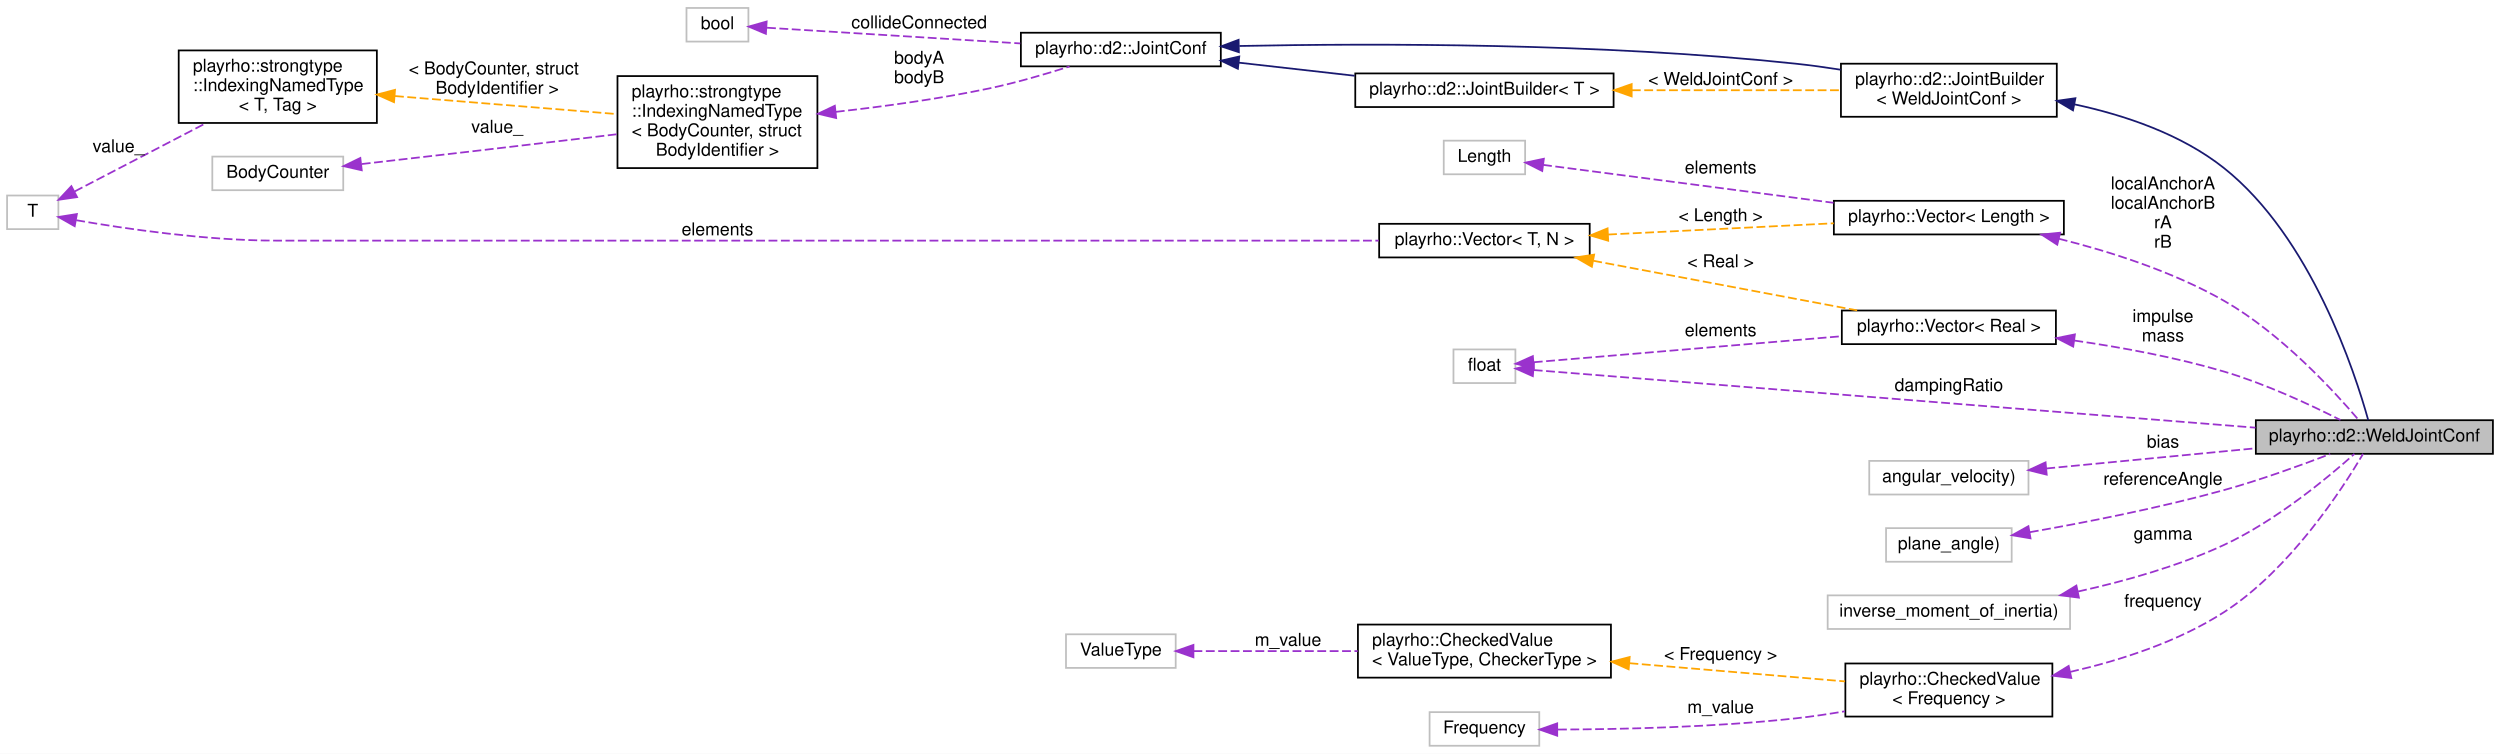
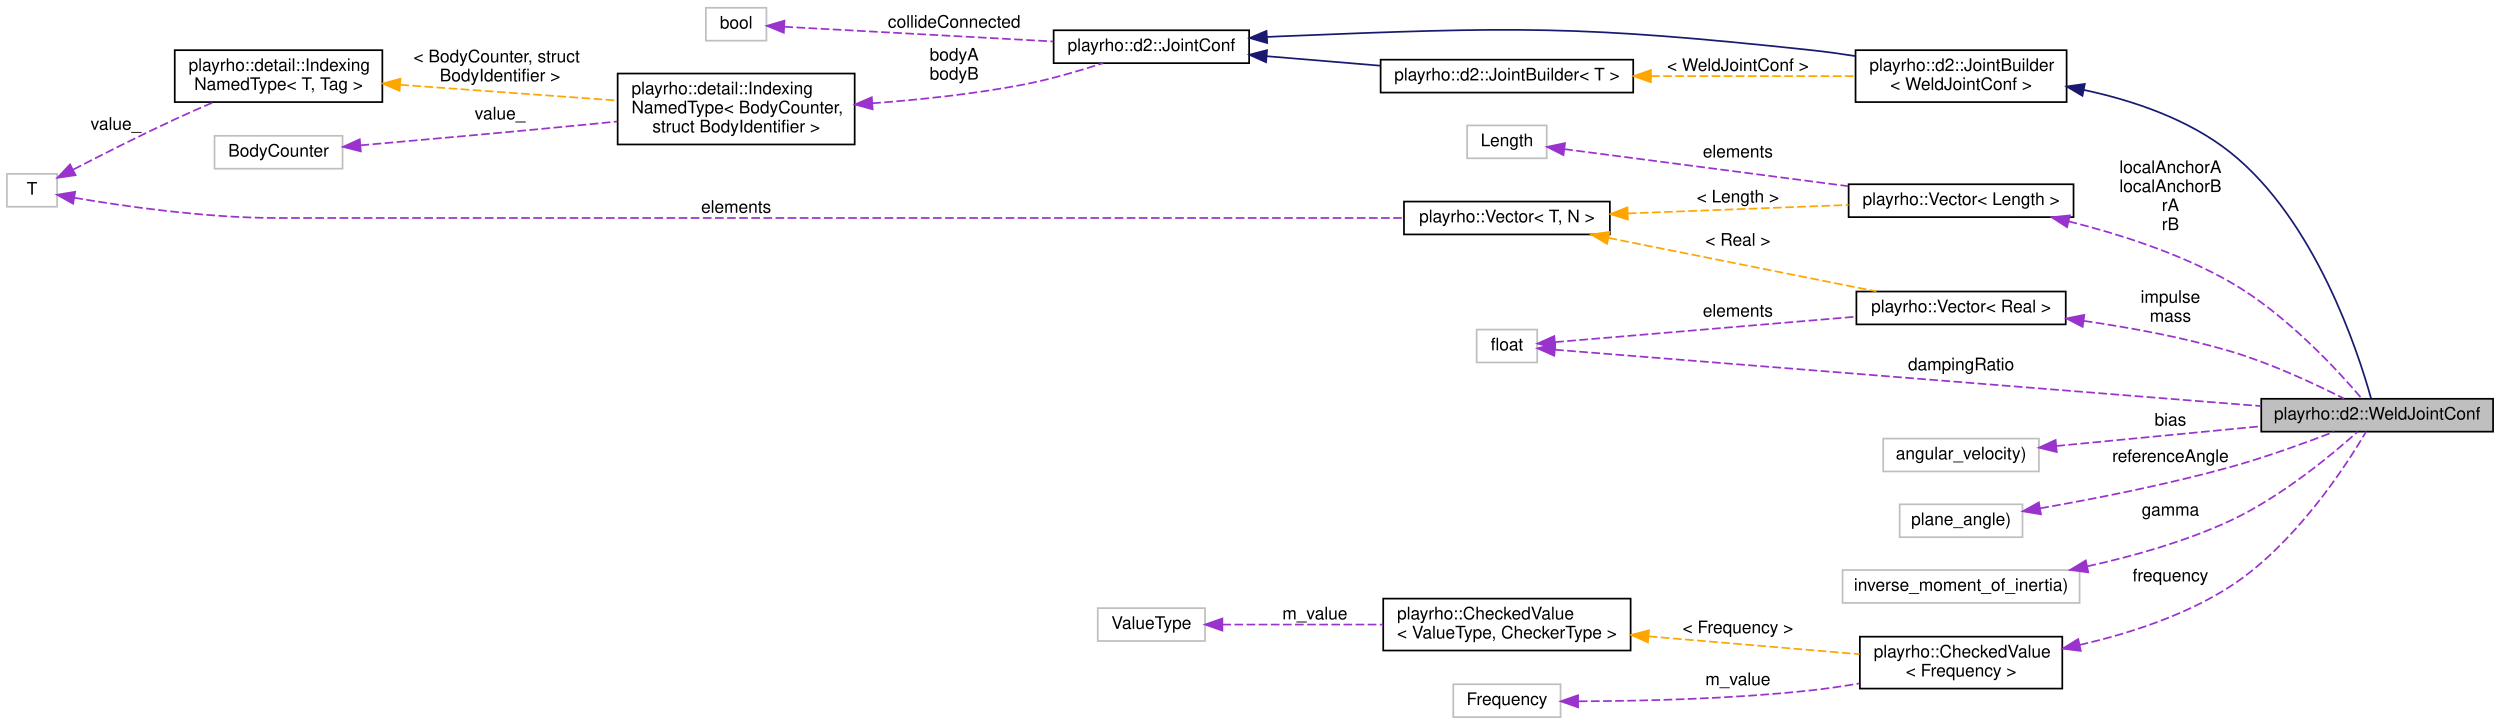
- <svg xmlns="http://www.w3.org/2000/svg" xmlns:xlink="http://www.w3.org/1999/xlink" width="1413pt" height="426pt" viewBox="0.00 0.00 1413.00 426.00">
-   <g id="graph0" class="graph" transform="scale(1 1) rotate(0) translate(4 422)">
-     <polygon fill="white" stroke="transparent" points="-4,4 -4,-422 1409,-422 1409,4 -4,4" />
+ <svg xmlns="http://www.w3.org/2000/svg" xmlns:xlink="http://www.w3.org/1999/xlink" width="1445pt" height="419pt" viewBox="0.00 0.00 1445.00 419.00">
+   <g id="graph0" class="graph" transform="scale(1 1) rotate(0) translate(4 415)">
+     <polygon fill="white" stroke="transparent" points="-4,4 -4,-415 1441,-415 1441,4 -4,4" />
    <g id="node1" class="node">
      <g id="a_node1">
        <a xlink:title="Weld joint definition.">
-           <polygon fill="#bfbfbf" stroke="black" points="1271,-165.5 1271,-184.5 1405,-184.5 1405,-165.5 1271,-165.5" />
-           <text text-anchor="middle" x="1338" y="-172.5" font-family="Helvetica,sans-Serif" font-size="10.00">playrho::d2::WeldJointConf</text>
+           <polygon fill="#bfbfbf" stroke="black" points="1303,-165.5 1303,-184.5 1437,-184.5 1437,-165.5 1303,-165.5" />
+           <text text-anchor="middle" x="1370" y="-172.5" font-family="Helvetica,sans-Serif" font-size="10.00">playrho::d2::WeldJointConf</text>
        </a>
      </g>
    </g>
    <g id="node2" class="node">
      <g id="a_node2">
        <a xlink:href="structplayrho_1_1d2_1_1JointBuilder.html" target="_top" xlink:title=" ">
-           <polygon fill="white" stroke="black" points="1036.5,-356 1036.5,-386 1158.5,-386 1158.5,-356 1036.5,-356" />
-           <text text-anchor="start" x="1044.5" y="-374" font-family="Helvetica,sans-Serif" font-size="10.00">playrho::d2::JointBuilder</text>
-           <text text-anchor="middle" x="1097.5" y="-363" font-family="Helvetica,sans-Serif" font-size="10.00">&lt; WeldJointConf &gt;</text>
+           <polygon fill="white" stroke="black" points="1068.5,-356 1068.5,-386 1190.5,-386 1190.5,-356 1068.5,-356" />
+           <text text-anchor="start" x="1076.5" y="-374" font-family="Helvetica,sans-Serif" font-size="10.00">playrho::d2::JointBuilder</text>
+           <text text-anchor="middle" x="1129.5" y="-363" font-family="Helvetica,sans-Serif" font-size="10.00">&lt; WeldJointConf &gt;</text>
        </a>
      </g>
    </g>
    <g id="edge1" class="edge">
-       <path fill="none" stroke="midnightblue" d="M1168.48,-363.02C1197.07,-356.91 1228.98,-346.1 1253,-327 1302.33,-287.79 1327.1,-211.29 1334.53,-184.52" />
-       <polygon fill="midnightblue" stroke="midnightblue" points="1167.66,-359.62 1158.53,-365 1169.02,-366.49 1167.66,-359.62" />
+       <path fill="none" stroke="midnightblue" d="M1200.48,-363.02C1229.07,-356.91 1260.98,-346.1 1285,-327 1334.33,-287.79 1359.1,-211.29 1366.53,-184.52" />
+       <polygon fill="midnightblue" stroke="midnightblue" points="1199.66,-359.62 1190.53,-365 1201.02,-366.49 1199.66,-359.62" />
    </g>
    <g id="node3" class="node">
      <g id="a_node3">
-         <a xlink:href="structplayrho_1_1d2_1_1JointConf.html" target="_top" xlink:title="Abstract base joint definition class.">
-           <polygon fill="white" stroke="black" points="573,-384.5 573,-403.5 686,-403.5 686,-384.5 573,-384.5" />
-           <text text-anchor="middle" x="629.5" y="-391.5" font-family="Helvetica,sans-Serif" font-size="10.00">playrho::d2::JointConf</text>
+         <a xlink:href="structplayrho_1_1d2_1_1JointConf.html" target="_top" xlink:title="Base joint definition class.">
+           <polygon fill="white" stroke="black" points="605,-378.5 605,-397.5 718,-397.5 718,-378.5 605,-378.5" />
+           <text text-anchor="middle" x="661.5" y="-385.5" font-family="Helvetica,sans-Serif" font-size="10.00">playrho::d2::JointConf</text>
        </a>
      </g>
    </g>
    <g id="edge2" class="edge">
-       <path fill="none" stroke="midnightblue" d="M696.52,-396.01C772.57,-397.54 901.19,-397.71 1011,-386 1019.24,-385.12 1027.89,-383.93 1036.39,-382.59" />
-       <polygon fill="midnightblue" stroke="midnightblue" points="696.21,-392.5 686.14,-395.79 696.06,-399.5 696.21,-392.5" />
+       <path fill="none" stroke="midnightblue" d="M728.32,-393.64C730.92,-393.78 733.48,-393.9 736,-394 872.38,-399.56 907.28,-400.47 1043,-386 1051.24,-385.12 1059.89,-383.93 1068.39,-382.59" />
+       <polygon fill="midnightblue" stroke="midnightblue" points="728.45,-390.14 718.25,-393.03 728.03,-397.13 728.45,-390.14" />
    </g>
    <g id="node9" class="node">
      <g id="a_node9">
        <a xlink:href="structplayrho_1_1d2_1_1JointBuilder.html" target="_top" xlink:title="Joint builder definition structure.">
-           <polygon fill="white" stroke="black" points="762,-361.5 762,-380.5 908,-380.5 908,-361.5 762,-361.5" />
-           <text text-anchor="middle" x="835" y="-368.5" font-family="Helvetica,sans-Serif" font-size="10.00">playrho::d2::JointBuilder&lt; T &gt;</text>
+           <polygon fill="white" stroke="black" points="794,-361.5 794,-380.5 940,-380.5 940,-361.5 794,-361.5" />
+           <text text-anchor="middle" x="867" y="-368.5" font-family="Helvetica,sans-Serif" font-size="10.00">playrho::d2::JointBuilder&lt; T &gt;</text>
        </a>
      </g>
    </g>
    <g id="edge9" class="edge">
-       <path fill="none" stroke="midnightblue" d="M696.16,-386.58C717.06,-384.22 740.3,-381.59 761.64,-379.18" />
-       <polygon fill="midnightblue" stroke="midnightblue" points="695.65,-383.11 686.11,-387.72 696.44,-390.07 695.65,-383.11" />
+       <path fill="none" stroke="midnightblue" d="M728.16,-382.51C749.06,-380.77 772.3,-378.83 793.64,-377.04" />
+       <polygon fill="midnightblue" stroke="midnightblue" points="727.78,-379.03 718.11,-383.35 728.36,-386.01 727.78,-379.03" />
    </g>
    <g id="node4" class="node">
      <g id="a_node4">
-         <a xlink:href="classplayrho_1_1strongtype_1_1IndexingNamedType.html" target="_top" xlink:title=" ">
-           <polygon fill="white" stroke="black" points="345,-327 345,-379 458,-379 458,-327 345,-327" />
-           <text text-anchor="start" x="353" y="-367" font-family="Helvetica,sans-Serif" font-size="10.00">playrho::strongtype</text>
-           <text text-anchor="start" x="353" y="-356" font-family="Helvetica,sans-Serif" font-size="10.00">::IndexingNamedType</text>
-           <text text-anchor="start" x="353" y="-345" font-family="Helvetica,sans-Serif" font-size="10.00">&lt; BodyCounter, struct</text>
-           <text text-anchor="middle" x="401.5" y="-334" font-family="Helvetica,sans-Serif" font-size="10.00"> BodyIdentifier &gt;</text>
+         <a xlink:href="classplayrho_1_1detail_1_1IndexingNamedType.html" target="_top" xlink:title=" ">
+           <polygon fill="white" stroke="black" points="353,-331.5 353,-372.5 490,-372.5 490,-331.5 353,-331.5" />
+           <text text-anchor="start" x="361" y="-360.5" font-family="Helvetica,sans-Serif" font-size="10.00">playrho::detail::Indexing</text>
+           <text text-anchor="start" x="361" y="-349.5" font-family="Helvetica,sans-Serif" font-size="10.00">NamedType&lt; BodyCounter,</text>
+           <text text-anchor="middle" x="421.5" y="-338.5" font-family="Helvetica,sans-Serif" font-size="10.00"> struct BodyIdentifier &gt;</text>
        </a>
      </g>
    </g>
    <g id="edge3" class="edge">
-       <path fill="none" stroke="#9a32cd" stroke-dasharray="5,2" d="M468.4,-358.78C495.41,-361.78 526.87,-366.08 555,-372 570.25,-375.21 586.91,-380.08 600.51,-384.42" />
-       <polygon fill="#9a32cd" stroke="#9a32cd" points="468.6,-355.28 458.28,-357.7 467.85,-362.24 468.6,-355.28" />
-       <text text-anchor="middle" x="515.5" y="-386" font-family="Helvetica,sans-Serif" font-size="10.00"> bodyA</text>
-       <text text-anchor="middle" x="515.5" y="-375" font-family="Helvetica,sans-Serif" font-size="10.00">bodyB</text>
+       <path fill="none" stroke="#9a32cd" stroke-dasharray="5,2" d="M500.15,-355.31C527.74,-357.36 558.91,-360.66 587,-366 602.7,-368.99 619.83,-374.01 633.6,-378.5" />
+       <polygon fill="#9a32cd" stroke="#9a32cd" points="500.38,-351.82 490.16,-354.61 499.89,-358.8 500.38,-351.82" />
+       <text text-anchor="middle" x="547.5" y="-380" font-family="Helvetica,sans-Serif" font-size="10.00"> bodyA</text>
+       <text text-anchor="middle" x="547.5" y="-369" font-family="Helvetica,sans-Serif" font-size="10.00">bodyB</text>
    </g>
    <g id="node5" class="node">
      <g id="a_node5">
        <a xlink:title=" ">
-           <polygon fill="white" stroke="#bfbfbf" points="116,-314.5 116,-333.5 190,-333.5 190,-314.5 116,-314.5" />
-           <text text-anchor="middle" x="153" y="-321.5" font-family="Helvetica,sans-Serif" font-size="10.00">BodyCounter</text>
+           <polygon fill="white" stroke="#bfbfbf" points="120,-317.5 120,-336.5 194,-336.5 194,-317.5 120,-317.5" />
+           <text text-anchor="middle" x="157" y="-324.5" font-family="Helvetica,sans-Serif" font-size="10.00">BodyCounter</text>
        </a>
      </g>
    </g>
    <g id="edge4" class="edge">
-       <path fill="none" stroke="#9a32cd" stroke-dasharray="5,2" d="M200.46,-329.29C235.3,-333.27 284.15,-338.9 327,-344 332.74,-344.68 338.74,-345.41 344.72,-346.13" />
-       <polygon fill="#9a32cd" stroke="#9a32cd" points="200.46,-325.76 190.12,-328.1 199.66,-332.72 200.46,-325.76" />
-       <text text-anchor="middle" x="277" y="-347" font-family="Helvetica,sans-Serif" font-size="10.00"> value_</text>
+       <path fill="none" stroke="#9a32cd" stroke-dasharray="5,2" d="M204.41,-331.01C240.12,-334.14 290.7,-338.67 335,-343 340.79,-343.57 346.81,-344.17 352.84,-344.78" />
+       <polygon fill="#9a32cd" stroke="#9a32cd" points="204.55,-327.51 194.29,-330.12 203.94,-334.48 204.55,-327.51" />
+       <text text-anchor="middle" x="285" y="-346" font-family="Helvetica,sans-Serif" font-size="10.00"> value_</text>
    </g>
    <g id="node6" class="node">
      <g id="a_node6">
-         <a xlink:href="classplayrho_1_1strongtype_1_1IndexingNamedType.html" target="_top" xlink:title="An indexable, hashable, named &quot;strong type&quot; template class.">
-           <polygon fill="white" stroke="black" points="97,-352.5 97,-393.5 209,-393.5 209,-352.5 97,-352.5" />
-           <text text-anchor="start" x="105" y="-381.5" font-family="Helvetica,sans-Serif" font-size="10.00">playrho::strongtype</text>
-           <text text-anchor="start" x="105" y="-370.5" font-family="Helvetica,sans-Serif" font-size="10.00">::IndexingNamedType</text>
-           <text text-anchor="middle" x="153" y="-359.5" font-family="Helvetica,sans-Serif" font-size="10.00">&lt; T, Tag &gt;</text>
+         <a xlink:href="classplayrho_1_1detail_1_1IndexingNamedType.html" target="_top" xlink:title="An indexable, hashable, named &quot;strong type&quot; template class.">
+           <polygon fill="white" stroke="black" points="97,-356 97,-386 217,-386 217,-356 97,-356" />
+           <text text-anchor="start" x="105" y="-374" font-family="Helvetica,sans-Serif" font-size="10.00">playrho::detail::Indexing</text>
+           <text text-anchor="middle" x="157" y="-363" font-family="Helvetica,sans-Serif" font-size="10.00">NamedType&lt; T, Tag &gt;</text>
        </a>
      </g>
    </g>
    <g id="edge5" class="edge">
-       <path fill="none" stroke="orange" stroke-dasharray="5,2" d="M219.24,-367.71C258.34,-364.53 307.53,-360.54 344.8,-357.52" />
-       <polygon fill="orange" stroke="orange" points="218.7,-364.24 209.01,-368.54 219.26,-371.22 218.7,-364.24" />
-       <text text-anchor="start" x="227" y="-380" font-family="Helvetica,sans-Serif" font-size="10.00"> &lt; BodyCounter, struct</text>
-       <text text-anchor="middle" x="277" y="-369" font-family="Helvetica,sans-Serif" font-size="10.00"> BodyIdentifier &gt;</text>
+       <path fill="none" stroke="orange" stroke-dasharray="5,2" d="M227.39,-365.98C266.13,-363.17 314.19,-359.69 352.68,-356.91" />
+       <polygon fill="orange" stroke="orange" points="226.96,-362.5 217.24,-366.71 227.46,-369.48 226.96,-362.5" />
+       <text text-anchor="start" x="235" y="-379" font-family="Helvetica,sans-Serif" font-size="10.00"> &lt; BodyCounter, struct</text>
+       <text text-anchor="middle" x="285" y="-368" font-family="Helvetica,sans-Serif" font-size="10.00"> BodyIdentifier &gt;</text>
    </g>
    <g id="node7" class="node">
      <g id="a_node7">
        <a xlink:title=" ">
-           <polygon fill="white" stroke="#bfbfbf" points="0,-292.5 0,-311.5 29,-311.5 29,-292.5 0,-292.5" />
-           <text text-anchor="middle" x="14.5" y="-299.5" font-family="Helvetica,sans-Serif" font-size="10.00">T</text>
+           <polygon fill="white" stroke="#bfbfbf" points="0,-295.5 0,-314.5 29,-314.5 29,-295.5 0,-295.5" />
+           <text text-anchor="middle" x="14.5" y="-302.5" font-family="Helvetica,sans-Serif" font-size="10.00">T</text>
        </a>
      </g>
    </g>
    <g id="edge6" class="edge">
-       <path fill="none" stroke="#9a32cd" stroke-dasharray="5,2" d="M38.15,-313.78C58.37,-324.3 88.42,-339.93 112.57,-352.49" />
-       <polygon fill="#9a32cd" stroke="#9a32cd" points="39.57,-310.58 29.09,-309.07 36.34,-316.79 39.57,-310.58" />
-       <text text-anchor="middle" x="63" y="-336" font-family="Helvetica,sans-Serif" font-size="10.00"> value_</text>
+       <path fill="none" stroke="#9a32cd" stroke-dasharray="5,2" d="M38.45,-317.05C54.67,-325.44 77,-336.74 97,-346 104.17,-349.32 111.9,-352.72 119.33,-355.9" />
+       <polygon fill="#9a32cd" stroke="#9a32cd" points="39.7,-313.75 29.21,-312.24 36.47,-319.96 39.7,-313.75" />
+       <text text-anchor="middle" x="63" y="-340" font-family="Helvetica,sans-Serif" font-size="10.00"> value_</text>
    </g>
    <g id="node12" class="node">
      <g id="a_node12">
        <a xlink:href="structplayrho_1_1Vector.html" target="_top" xlink:title="Vector.">
-           <polygon fill="white" stroke="black" points="775.5,-276.5 775.5,-295.5 894.5,-295.5 894.5,-276.5 775.5,-276.5" />
-           <text text-anchor="middle" x="835" y="-283.5" font-family="Helvetica,sans-Serif" font-size="10.00">playrho::Vector&lt; T, N &gt;</text>
+           <polygon fill="white" stroke="black" points="807.5,-279.5 807.5,-298.5 926.5,-298.5 926.5,-279.5 807.5,-279.5" />
+           <text text-anchor="middle" x="867" y="-286.5" font-family="Helvetica,sans-Serif" font-size="10.00">playrho::Vector&lt; T, N &gt;</text>
        </a>
      </g>
    </g>
    <g id="edge13" class="edge">
-       <path fill="none" stroke="#9a32cd" stroke-dasharray="5,2" d="M39.08,-297.54C66.21,-292.81 112.16,-286 152,-286 152,-286 152,-286 630.5,-286 679.26,-286 734.58,-286 775.23,-286" />
-       <polygon fill="#9a32cd" stroke="#9a32cd" points="38.22,-294.14 29,-299.36 39.46,-301.03 38.22,-294.14" />
-       <text text-anchor="middle" x="401.5" y="-289" font-family="Helvetica,sans-Serif" font-size="10.00"> elements</text>
+       <path fill="none" stroke="#9a32cd" stroke-dasharray="5,2" d="M38.97,-300.68C66.79,-295.94 114.6,-289 156,-289 156,-289 156,-289 662.5,-289 711.26,-289 766.58,-289 807.23,-289" />
+       <polygon fill="#9a32cd" stroke="#9a32cd" points="38.25,-297.25 29,-302.43 39.46,-304.15 38.25,-297.25" />
+       <text text-anchor="middle" x="421.5" y="-292" font-family="Helvetica,sans-Serif" font-size="10.00"> elements</text>
    </g>
    <g id="node8" class="node">
      <g id="a_node8">
        <a xlink:title=" ">
-           <polygon fill="white" stroke="#bfbfbf" points="384,-398.5 384,-417.5 419,-417.5 419,-398.5 384,-398.5" />
-           <text text-anchor="middle" x="401.5" y="-405.5" font-family="Helvetica,sans-Serif" font-size="10.00">bool</text>
+           <polygon fill="white" stroke="#bfbfbf" points="404,-391.5 404,-410.5 439,-410.5 439,-391.5 404,-391.5" />
+           <text text-anchor="middle" x="421.5" y="-398.5" font-family="Helvetica,sans-Serif" font-size="10.00">bool</text>
        </a>
      </g>
    </g>
    <g id="edge7" class="edge">
-       <path fill="none" stroke="#9a32cd" stroke-dasharray="5,2" d="M429.53,-406.33C464.72,-404.15 527.1,-400.28 572.66,-397.46" />
-       <polygon fill="#9a32cd" stroke="#9a32cd" points="428.88,-402.86 419.12,-406.97 429.32,-409.85 428.88,-402.86" />
-       <text text-anchor="middle" x="515.5" y="-406" font-family="Helvetica,sans-Serif" font-size="10.00"> collideConnected</text>
+       <path fill="none" stroke="#9a32cd" stroke-dasharray="5,2" d="M449.38,-399.53C486.91,-397.48 555.89,-393.71 604.77,-391.04" />
+       <polygon fill="#9a32cd" stroke="#9a32cd" points="449.03,-396.05 439.24,-400.09 449.41,-403.04 449.03,-396.05" />
+       <text text-anchor="middle" x="547.5" y="-399" font-family="Helvetica,sans-Serif" font-size="10.00"> collideConnected</text>
    </g>
    <g id="edge8" class="edge">
-       <path fill="none" stroke="orange" stroke-dasharray="5,2" d="M918.33,-371C956.65,-371 1001.4,-371 1036.47,-371" />
-       <polygon fill="orange" stroke="orange" points="918.22,-367.5 908.22,-371 918.22,-374.5 918.22,-367.5" />
-       <text text-anchor="middle" x="968.5" y="-374" font-family="Helvetica,sans-Serif" font-size="10.00"> &lt; WeldJointConf &gt;</text>
+       <path fill="none" stroke="orange" stroke-dasharray="5,2" d="M950.33,-371C988.65,-371 1033.4,-371 1068.47,-371" />
+       <polygon fill="orange" stroke="orange" points="950.22,-367.5 940.22,-371 950.22,-374.5 950.22,-367.5" />
+       <text text-anchor="middle" x="1000.5" y="-374" font-family="Helvetica,sans-Serif" font-size="10.00"> &lt; WeldJointConf &gt;</text>
    </g>
    <g id="node10" class="node">
      <g id="a_node10">
        <a xlink:href="structplayrho_1_1Vector.html" target="_top" xlink:title=" ">
-           <polygon fill="white" stroke="black" points="1032.5,-289.5 1032.5,-308.5 1162.5,-308.5 1162.5,-289.5 1032.5,-289.5" />
-           <text text-anchor="middle" x="1097.5" y="-296.5" font-family="Helvetica,sans-Serif" font-size="10.00">playrho::Vector&lt; Length &gt;</text>
+           <polygon fill="white" stroke="black" points="1064.5,-289.5 1064.5,-308.5 1194.5,-308.5 1194.5,-289.5 1064.5,-289.5" />
+           <text text-anchor="middle" x="1129.5" y="-296.5" font-family="Helvetica,sans-Serif" font-size="10.00">playrho::Vector&lt; Length &gt;</text>
        </a>
      </g>
    </g>
    <g id="edge10" class="edge">
-       <path fill="none" stroke="#9a32cd" stroke-dasharray="5,2" d="M1159.63,-287.07C1189.11,-279.69 1224.23,-268.42 1253,-252 1285.3,-233.56 1315.46,-200.68 1329.21,-184.51" />
-       <polygon fill="#9a32cd" stroke="#9a32cd" points="1158.76,-283.68 1149.86,-289.43 1160.4,-290.49 1158.76,-283.68" />
-       <text text-anchor="middle" x="1218.5" y="-315" font-family="Helvetica,sans-Serif" font-size="10.00"> localAnchorA</text>
-       <text text-anchor="middle" x="1218.5" y="-304" font-family="Helvetica,sans-Serif" font-size="10.00">localAnchorB</text>
-       <text text-anchor="middle" x="1218.5" y="-293" font-family="Helvetica,sans-Serif" font-size="10.00">rA</text>
-       <text text-anchor="middle" x="1218.5" y="-282" font-family="Helvetica,sans-Serif" font-size="10.00">rB</text>
+       <path fill="none" stroke="#9a32cd" stroke-dasharray="5,2" d="M1191.63,-287.07C1221.11,-279.69 1256.23,-268.42 1285,-252 1317.3,-233.56 1347.46,-200.68 1361.21,-184.51" />
+       <polygon fill="#9a32cd" stroke="#9a32cd" points="1190.76,-283.68 1181.86,-289.43 1192.4,-290.49 1190.76,-283.68" />
+       <text text-anchor="middle" x="1250.5" y="-315" font-family="Helvetica,sans-Serif" font-size="10.00"> localAnchorA</text>
+       <text text-anchor="middle" x="1250.5" y="-304" font-family="Helvetica,sans-Serif" font-size="10.00">localAnchorB</text>
+       <text text-anchor="middle" x="1250.5" y="-293" font-family="Helvetica,sans-Serif" font-size="10.00">rA</text>
+       <text text-anchor="middle" x="1250.5" y="-282" font-family="Helvetica,sans-Serif" font-size="10.00">rB</text>
    </g>
    <g id="node11" class="node">
      <g id="a_node11">
        <a xlink:title=" ">
-           <polygon fill="white" stroke="#bfbfbf" points="812,-323.5 812,-342.5 858,-342.5 858,-323.5 812,-323.5" />
-           <text text-anchor="middle" x="835" y="-330.5" font-family="Helvetica,sans-Serif" font-size="10.00">Length</text>
+           <polygon fill="white" stroke="#bfbfbf" points="844,-323.5 844,-342.5 890,-342.5 890,-323.5 844,-323.5" />
+           <text text-anchor="middle" x="867" y="-330.5" font-family="Helvetica,sans-Serif" font-size="10.00">Length</text>
        </a>
      </g>
    </g>
    <g id="edge11" class="edge">
-       <path fill="none" stroke="#9a32cd" stroke-dasharray="5,2" d="M868.13,-328.81C908.91,-323.48 980.2,-314.18 1032.31,-307.38" />
-       <polygon fill="#9a32cd" stroke="#9a32cd" points="867.67,-325.34 858.21,-330.1 868.58,-332.28 867.67,-325.34" />
-       <text text-anchor="middle" x="968.5" y="-324" font-family="Helvetica,sans-Serif" font-size="10.00"> elements</text>
+       <path fill="none" stroke="#9a32cd" stroke-dasharray="5,2" d="M900.13,-328.81C940.91,-323.48 1012.2,-314.18 1064.31,-307.38" />
+       <polygon fill="#9a32cd" stroke="#9a32cd" points="899.67,-325.34 890.21,-330.1 900.58,-332.28 899.67,-325.34" />
+       <text text-anchor="middle" x="1000.5" y="-324" font-family="Helvetica,sans-Serif" font-size="10.00"> elements</text>
    </g>
    <g id="edge12" class="edge">
-       <path fill="none" stroke="orange" stroke-dasharray="5,2" d="M904.88,-289.44C944.42,-291.41 993.75,-293.87 1032.45,-295.8" />
-       <polygon fill="orange" stroke="orange" points="904.95,-285.94 894.79,-288.93 904.6,-292.93 904.95,-285.94" />
-       <text text-anchor="middle" x="968.5" y="-297" font-family="Helvetica,sans-Serif" font-size="10.00"> &lt; Length &gt;</text>
+       <path fill="none" stroke="orange" stroke-dasharray="5,2" d="M936.88,-291.64C976.42,-293.16 1025.75,-295.06 1064.45,-296.54" />
+       <polygon fill="orange" stroke="orange" points="936.91,-288.14 926.79,-291.26 936.64,-295.14 936.91,-288.14" />
+       <text text-anchor="middle" x="1000.5" y="-298" font-family="Helvetica,sans-Serif" font-size="10.00"> &lt; Length &gt;</text>
    </g>
    <g id="node13" class="node">
      <g id="a_node13">
        <a xlink:href="structplayrho_1_1Vector.html" target="_top" xlink:title=" ">
-           <polygon fill="white" stroke="black" points="1037,-227.5 1037,-246.5 1158,-246.5 1158,-227.5 1037,-227.5" />
-           <text text-anchor="middle" x="1097.5" y="-234.5" font-family="Helvetica,sans-Serif" font-size="10.00">playrho::Vector&lt; Real &gt;</text>
+           <polygon fill="white" stroke="black" points="1069,-227.5 1069,-246.5 1190,-246.5 1190,-227.5 1069,-227.5" />
+           <text text-anchor="middle" x="1129.5" y="-234.5" font-family="Helvetica,sans-Serif" font-size="10.00">playrho::Vector&lt; Real &gt;</text>
        </a>
      </g>
    </g>
    <g id="edge16" class="edge">
-       <path fill="none" stroke="orange" stroke-dasharray="5,2" d="M896.51,-274.62C941.76,-266.11 1002.93,-254.6 1045.66,-246.56" />
-       <polygon fill="orange" stroke="orange" points="895.72,-271.21 886.54,-276.49 897.01,-278.09 895.72,-271.21" />
-       <text text-anchor="middle" x="968.5" y="-271" font-family="Helvetica,sans-Serif" font-size="10.00"> &lt; Real &gt;</text>
+       <path fill="none" stroke="orange" stroke-dasharray="5,2" d="M925.71,-277.48C972.24,-268.19 1036.89,-255.29 1080.58,-246.57" />
+       <polygon fill="orange" stroke="orange" points="924.9,-274.07 915.78,-279.46 926.27,-280.94 924.9,-274.07" />
+       <text text-anchor="middle" x="1000.5" y="-273" font-family="Helvetica,sans-Serif" font-size="10.00"> &lt; Real &gt;</text>
    </g>
    <g id="edge14" class="edge">
-       <path fill="none" stroke="#9a32cd" stroke-dasharray="5,2" d="M1168.42,-229.53C1195.21,-225.67 1225.85,-220.03 1253,-212 1276.53,-205.04 1302.15,-193.06 1318.83,-184.62" />
-       <polygon fill="#9a32cd" stroke="#9a32cd" points="1167.78,-226.08 1158.35,-230.92 1168.74,-233.01 1167.78,-226.08" />
-       <text text-anchor="middle" x="1218.5" y="-240" font-family="Helvetica,sans-Serif" font-size="10.00"> impulse</text>
-       <text text-anchor="middle" x="1218.5" y="-229" font-family="Helvetica,sans-Serif" font-size="10.00">mass</text>
+       <path fill="none" stroke="#9a32cd" stroke-dasharray="5,2" d="M1200.42,-229.53C1227.21,-225.67 1257.85,-220.03 1285,-212 1308.53,-205.04 1334.15,-193.06 1350.83,-184.62" />
+       <polygon fill="#9a32cd" stroke="#9a32cd" points="1199.78,-226.08 1190.35,-230.92 1200.74,-233.01 1199.78,-226.08" />
+       <text text-anchor="middle" x="1250.5" y="-240" font-family="Helvetica,sans-Serif" font-size="10.00"> impulse</text>
+       <text text-anchor="middle" x="1250.5" y="-229" font-family="Helvetica,sans-Serif" font-size="10.00">mass</text>
    </g>
    <g id="node14" class="node">
      <g id="a_node14">
        <a xlink:title=" ">
-           <polygon fill="white" stroke="#bfbfbf" points="817.5,-205.5 817.5,-224.5 852.5,-224.5 852.5,-205.5 817.5,-205.5" />
-           <text text-anchor="middle" x="835" y="-212.5" font-family="Helvetica,sans-Serif" font-size="10.00">float</text>
+           <polygon fill="white" stroke="#bfbfbf" points="849.5,-205.5 849.5,-224.5 884.5,-224.5 884.5,-205.5 849.5,-205.5" />
+           <text text-anchor="middle" x="867" y="-212.5" font-family="Helvetica,sans-Serif" font-size="10.00">float</text>
        </a>
      </g>
    </g>
    <g id="edge17" class="edge">
-       <path fill="none" stroke="#9a32cd" stroke-dasharray="5,2" d="M862.87,-212.85C939.28,-206.75 1159.44,-189.18 1270.81,-180.28" />
-       <polygon fill="#9a32cd" stroke="#9a32cd" points="862.36,-209.38 852.67,-213.67 862.92,-216.36 862.36,-209.38" />
-       <text text-anchor="middle" x="1097.5" y="-201" font-family="Helvetica,sans-Serif" font-size="10.00"> dampingRatio</text>
+       <path fill="none" stroke="#9a32cd" stroke-dasharray="5,2" d="M894.87,-212.85C971.28,-206.75 1191.44,-189.18 1302.81,-180.28" />
+       <polygon fill="#9a32cd" stroke="#9a32cd" points="894.36,-209.38 884.67,-213.67 894.92,-216.36 894.36,-209.38" />
+       <text text-anchor="middle" x="1129.5" y="-201" font-family="Helvetica,sans-Serif" font-size="10.00"> dampingRatio</text>
    </g>
    <g id="edge15" class="edge">
-       <path fill="none" stroke="#9a32cd" stroke-dasharray="5,2" d="M862.9,-217.27C903.65,-220.71 982.06,-227.34 1036.74,-231.95" />
-       <polygon fill="#9a32cd" stroke="#9a32cd" points="862.95,-213.76 852.69,-216.41 862.36,-220.74 862.95,-213.76" />
-       <text text-anchor="middle" x="968.5" y="-232" font-family="Helvetica,sans-Serif" font-size="10.00"> elements</text>
+       <path fill="none" stroke="#9a32cd" stroke-dasharray="5,2" d="M894.9,-217.27C935.65,-220.71 1014.06,-227.34 1068.74,-231.95" />
+       <polygon fill="#9a32cd" stroke="#9a32cd" points="894.95,-213.76 884.69,-216.41 894.36,-220.74 894.95,-213.76" />
+       <text text-anchor="middle" x="1000.5" y="-232" font-family="Helvetica,sans-Serif" font-size="10.00"> elements</text>
    </g>
    <g id="node15" class="node">
      <g id="a_node15">
        <a xlink:title=" ">
-           <polygon fill="white" stroke="#bfbfbf" points="1052.5,-142.5 1052.5,-161.5 1142.5,-161.5 1142.5,-142.5 1052.5,-142.5" />
-           <text text-anchor="middle" x="1097.5" y="-149.5" font-family="Helvetica,sans-Serif" font-size="10.00">angular_velocity)</text>
+           <polygon fill="white" stroke="#bfbfbf" points="1084.5,-142.5 1084.5,-161.5 1174.5,-161.5 1174.5,-142.5 1084.5,-142.5" />
+           <text text-anchor="middle" x="1129.5" y="-149.5" font-family="Helvetica,sans-Serif" font-size="10.00">angular_velocity)</text>
        </a>
      </g>
    </g>
    <g id="edge18" class="edge">
-       <path fill="none" stroke="#9a32cd" stroke-dasharray="5,2" d="M1152.56,-157.21C1187.6,-160.59 1233.48,-165.02 1270.71,-168.61" />
-       <polygon fill="#9a32cd" stroke="#9a32cd" points="1152.81,-153.72 1142.52,-156.25 1152.14,-160.69 1152.81,-153.72" />
-       <text text-anchor="middle" x="1218.5" y="-169" font-family="Helvetica,sans-Serif" font-size="10.00"> bias</text>
+       <path fill="none" stroke="#9a32cd" stroke-dasharray="5,2" d="M1184.56,-157.21C1219.6,-160.59 1265.48,-165.02 1302.71,-168.61" />
+       <polygon fill="#9a32cd" stroke="#9a32cd" points="1184.81,-153.72 1174.52,-156.25 1184.14,-160.69 1184.81,-153.72" />
+       <text text-anchor="middle" x="1250.5" y="-169" font-family="Helvetica,sans-Serif" font-size="10.00"> bias</text>
    </g>
    <g id="node16" class="node">
      <g id="a_node16">
        <a xlink:title=" ">
-           <polygon fill="white" stroke="#bfbfbf" points="1062,-104.5 1062,-123.5 1133,-123.5 1133,-104.5 1062,-104.5" />
-           <text text-anchor="middle" x="1097.5" y="-111.5" font-family="Helvetica,sans-Serif" font-size="10.00">plane_angle)</text>
+           <polygon fill="white" stroke="#bfbfbf" points="1094,-104.5 1094,-123.5 1165,-123.5 1165,-104.5 1094,-104.5" />
+           <text text-anchor="middle" x="1129.5" y="-111.5" font-family="Helvetica,sans-Serif" font-size="10.00">plane_angle)</text>
        </a>
      </g>
    </g>
    <g id="edge19" class="edge">
-       <path fill="none" stroke="#9a32cd" stroke-dasharray="5,2" d="M1143.28,-121.21C1174.35,-126.65 1216.52,-134.88 1253,-145 1273.59,-150.71 1296.39,-158.98 1313.04,-165.39" />
-       <polygon fill="#9a32cd" stroke="#9a32cd" points="1143.65,-117.73 1133.2,-119.48 1142.46,-124.62 1143.65,-117.73" />
-       <text text-anchor="middle" x="1218.5" y="-148" font-family="Helvetica,sans-Serif" font-size="10.00"> referenceAngle</text>
+       <path fill="none" stroke="#9a32cd" stroke-dasharray="5,2" d="M1175.28,-121.21C1206.35,-126.65 1248.52,-134.88 1285,-145 1305.59,-150.71 1328.39,-158.98 1345.04,-165.39" />
+       <polygon fill="#9a32cd" stroke="#9a32cd" points="1175.65,-117.73 1165.2,-119.48 1174.46,-124.62 1175.65,-117.73" />
+       <text text-anchor="middle" x="1250.5" y="-148" font-family="Helvetica,sans-Serif" font-size="10.00"> referenceAngle</text>
    </g>
    <g id="node17" class="node">
      <g id="a_node17">
        <a xlink:title=" ">
-           <polygon fill="white" stroke="#bfbfbf" points="1029,-66.5 1029,-85.5 1166,-85.5 1166,-66.5 1029,-66.5" />
-           <text text-anchor="middle" x="1097.5" y="-73.5" font-family="Helvetica,sans-Serif" font-size="10.00">inverse_moment_of_inertia)</text>
+           <polygon fill="white" stroke="#bfbfbf" points="1061,-66.5 1061,-85.5 1198,-85.5 1198,-66.5 1061,-66.5" />
+           <text text-anchor="middle" x="1129.5" y="-73.5" font-family="Helvetica,sans-Serif" font-size="10.00">inverse_moment_of_inertia)</text>
        </a>
      </g>
    </g>
    <g id="edge20" class="edge">
-       <path fill="none" stroke="#9a32cd" stroke-dasharray="5,2" d="M1170.55,-87.68C1197.23,-93.55 1227.23,-102.04 1253,-114 1282.26,-127.58 1311.67,-152 1326.72,-165.45" />
-       <polygon fill="#9a32cd" stroke="#9a32cd" points="1171.01,-84.2 1160.51,-85.56 1169.57,-91.05 1171.01,-84.2" />
-       <text text-anchor="middle" x="1218.5" y="-117" font-family="Helvetica,sans-Serif" font-size="10.00"> gamma</text>
+       <path fill="none" stroke="#9a32cd" stroke-dasharray="5,2" d="M1202.55,-87.68C1229.23,-93.55 1259.23,-102.04 1285,-114 1314.26,-127.58 1343.67,-152 1358.72,-165.45" />
+       <polygon fill="#9a32cd" stroke="#9a32cd" points="1203.01,-84.2 1192.51,-85.56 1201.57,-91.05 1203.01,-84.2" />
+       <text text-anchor="middle" x="1250.5" y="-117" font-family="Helvetica,sans-Serif" font-size="10.00"> gamma</text>
    </g>
    <g id="node18" class="node">
      <g id="a_node18">
        <a xlink:href="classplayrho_1_1CheckedValue.html" target="_top" xlink:title=" ">
-           <polygon fill="white" stroke="black" points="1039,-17 1039,-47 1156,-47 1156,-17 1039,-17" />
-           <text text-anchor="start" x="1047" y="-35" font-family="Helvetica,sans-Serif" font-size="10.00">playrho::CheckedValue</text>
-           <text text-anchor="middle" x="1097.5" y="-24" font-family="Helvetica,sans-Serif" font-size="10.00">&lt; Frequency &gt;</text>
+           <polygon fill="white" stroke="black" points="1071,-17 1071,-47 1188,-47 1188,-17 1071,-17" />
+           <text text-anchor="start" x="1079" y="-35" font-family="Helvetica,sans-Serif" font-size="10.00">playrho::CheckedValue</text>
+           <text text-anchor="middle" x="1129.5" y="-24" font-family="Helvetica,sans-Serif" font-size="10.00">&lt; Frequency &gt;</text>
        </a>
      </g>
    </g>
    <g id="edge21" class="edge">
-       <path fill="none" stroke="#9a32cd" stroke-dasharray="5,2" d="M1166.06,-42.23C1194.52,-48.75 1226.99,-59.25 1253,-76 1290.33,-100.05 1319.95,-145.71 1331.62,-165.48" />
-       <polygon fill="#9a32cd" stroke="#9a32cd" points="1166.7,-38.79 1156.18,-40.09 1165.21,-45.63 1166.7,-38.79" />
-       <text text-anchor="middle" x="1218.5" y="-79" font-family="Helvetica,sans-Serif" font-size="10.00"> frequency</text>
+       <path fill="none" stroke="#9a32cd" stroke-dasharray="5,2" d="M1198.06,-42.23C1226.52,-48.75 1258.99,-59.25 1285,-76 1322.33,-100.05 1351.95,-145.71 1363.62,-165.48" />
+       <polygon fill="#9a32cd" stroke="#9a32cd" points="1198.7,-38.79 1188.18,-40.09 1197.21,-45.63 1198.7,-38.79" />
+       <text text-anchor="middle" x="1250.5" y="-79" font-family="Helvetica,sans-Serif" font-size="10.00"> frequency</text>
    </g>
    <g id="node19" class="node">
      <g id="a_node19">
        <a xlink:title=" ">
-           <polygon fill="white" stroke="#bfbfbf" points="804,-0.5 804,-19.5 866,-19.5 866,-0.5 804,-0.5" />
-           <text text-anchor="middle" x="835" y="-7.5" font-family="Helvetica,sans-Serif" font-size="10.00">Frequency</text>
+           <polygon fill="white" stroke="#bfbfbf" points="836,-0.5 836,-19.5 898,-19.5 898,-0.5 836,-0.5" />
+           <text text-anchor="middle" x="867" y="-7.5" font-family="Helvetica,sans-Serif" font-size="10.00">Frequency</text>
        </a>
      </g>
    </g>
    <g id="edge22" class="edge">
-       <path fill="none" stroke="#9a32cd" stroke-dasharray="5,2" d="M876.58,-9.66C912.13,-9.78 965.13,-10.95 1011,-16 1020.01,-16.99 1029.49,-18.4 1038.73,-19.97" />
-       <polygon fill="#9a32cd" stroke="#9a32cd" points="876.14,-6.16 866.14,-9.66 876.13,-13.16 876.14,-6.16" />
-       <text text-anchor="middle" x="968.5" y="-19" font-family="Helvetica,sans-Serif" font-size="10.00"> m_value</text>
+       <path fill="none" stroke="#9a32cd" stroke-dasharray="5,2" d="M908.58,-9.66C944.13,-9.78 997.13,-10.95 1043,-16 1052.01,-16.99 1061.49,-18.4 1070.73,-19.97" />
+       <polygon fill="#9a32cd" stroke="#9a32cd" points="908.14,-6.16 898.14,-9.66 908.13,-13.16 908.14,-6.16" />
+       <text text-anchor="middle" x="1000.5" y="-19" font-family="Helvetica,sans-Serif" font-size="10.00"> m_value</text>
    </g>
    <g id="node20" class="node">
      <g id="a_node20">
        <a xlink:href="classplayrho_1_1CheckedValue.html" target="_top" xlink:title="Checked value.">
-           <polygon fill="white" stroke="black" points="763.5,-39 763.5,-69 906.5,-69 906.5,-39 763.5,-39" />
-           <text text-anchor="start" x="771.5" y="-57" font-family="Helvetica,sans-Serif" font-size="10.00">playrho::CheckedValue</text>
-           <text text-anchor="middle" x="835" y="-46" font-family="Helvetica,sans-Serif" font-size="10.00">&lt; ValueType, CheckerType &gt;</text>
+           <polygon fill="white" stroke="black" points="795.5,-39 795.5,-69 938.5,-69 938.5,-39 795.5,-39" />
+           <text text-anchor="start" x="803.5" y="-57" font-family="Helvetica,sans-Serif" font-size="10.00">playrho::CheckedValue</text>
+           <text text-anchor="middle" x="867" y="-46" font-family="Helvetica,sans-Serif" font-size="10.00">&lt; ValueType, CheckerType &gt;</text>
        </a>
      </g>
    </g>
    <g id="edge23" class="edge">
-       <path fill="none" stroke="orange" stroke-dasharray="5,2" d="M916.98,-47.16C956.46,-43.83 1003.03,-39.89 1038.84,-36.87" />
-       <polygon fill="orange" stroke="orange" points="916.51,-43.69 906.84,-48.02 917.1,-50.66 916.51,-43.69" />
-       <text text-anchor="middle" x="968.5" y="-49" font-family="Helvetica,sans-Serif" font-size="10.00"> &lt; Frequency &gt;</text>
+       <path fill="none" stroke="orange" stroke-dasharray="5,2" d="M948.98,-47.16C988.46,-43.83 1035.03,-39.89 1070.84,-36.87" />
+       <polygon fill="orange" stroke="orange" points="948.51,-43.69 938.84,-48.02 949.1,-50.66 948.51,-43.69" />
+       <text text-anchor="middle" x="1000.5" y="-49" font-family="Helvetica,sans-Serif" font-size="10.00"> &lt; Frequency &gt;</text>
    </g>
    <g id="node21" class="node">
      <g id="a_node21">
        <a xlink:title=" ">
-           <polygon fill="white" stroke="#bfbfbf" points="598.5,-44.5 598.5,-63.5 660.5,-63.5 660.5,-44.5 598.5,-44.5" />
-           <text text-anchor="middle" x="629.5" y="-51.5" font-family="Helvetica,sans-Serif" font-size="10.00">ValueType</text>
+           <polygon fill="white" stroke="#bfbfbf" points="630.5,-44.5 630.5,-63.5 692.5,-63.5 692.5,-44.5 630.5,-44.5" />
+           <text text-anchor="middle" x="661.5" y="-51.5" font-family="Helvetica,sans-Serif" font-size="10.00">ValueType</text>
        </a>
      </g>
    </g>
    <g id="edge24" class="edge">
-       <path fill="none" stroke="#9a32cd" stroke-dasharray="5,2" d="M670.54,-54C696.96,-54 732.29,-54 763.34,-54" />
-       <polygon fill="#9a32cd" stroke="#9a32cd" points="670.53,-50.5 660.53,-54 670.53,-57.5 670.53,-50.5" />
-       <text text-anchor="middle" x="724" y="-57" font-family="Helvetica,sans-Serif" font-size="10.00"> m_value</text>
+       <path fill="none" stroke="#9a32cd" stroke-dasharray="5,2" d="M702.54,-54C728.96,-54 764.29,-54 795.34,-54" />
+       <polygon fill="#9a32cd" stroke="#9a32cd" points="702.53,-50.5 692.53,-54 702.53,-57.5 702.53,-50.5" />
+       <text text-anchor="middle" x="756" y="-57" font-family="Helvetica,sans-Serif" font-size="10.00"> m_value</text>
    </g>
  </g>
</svg>
